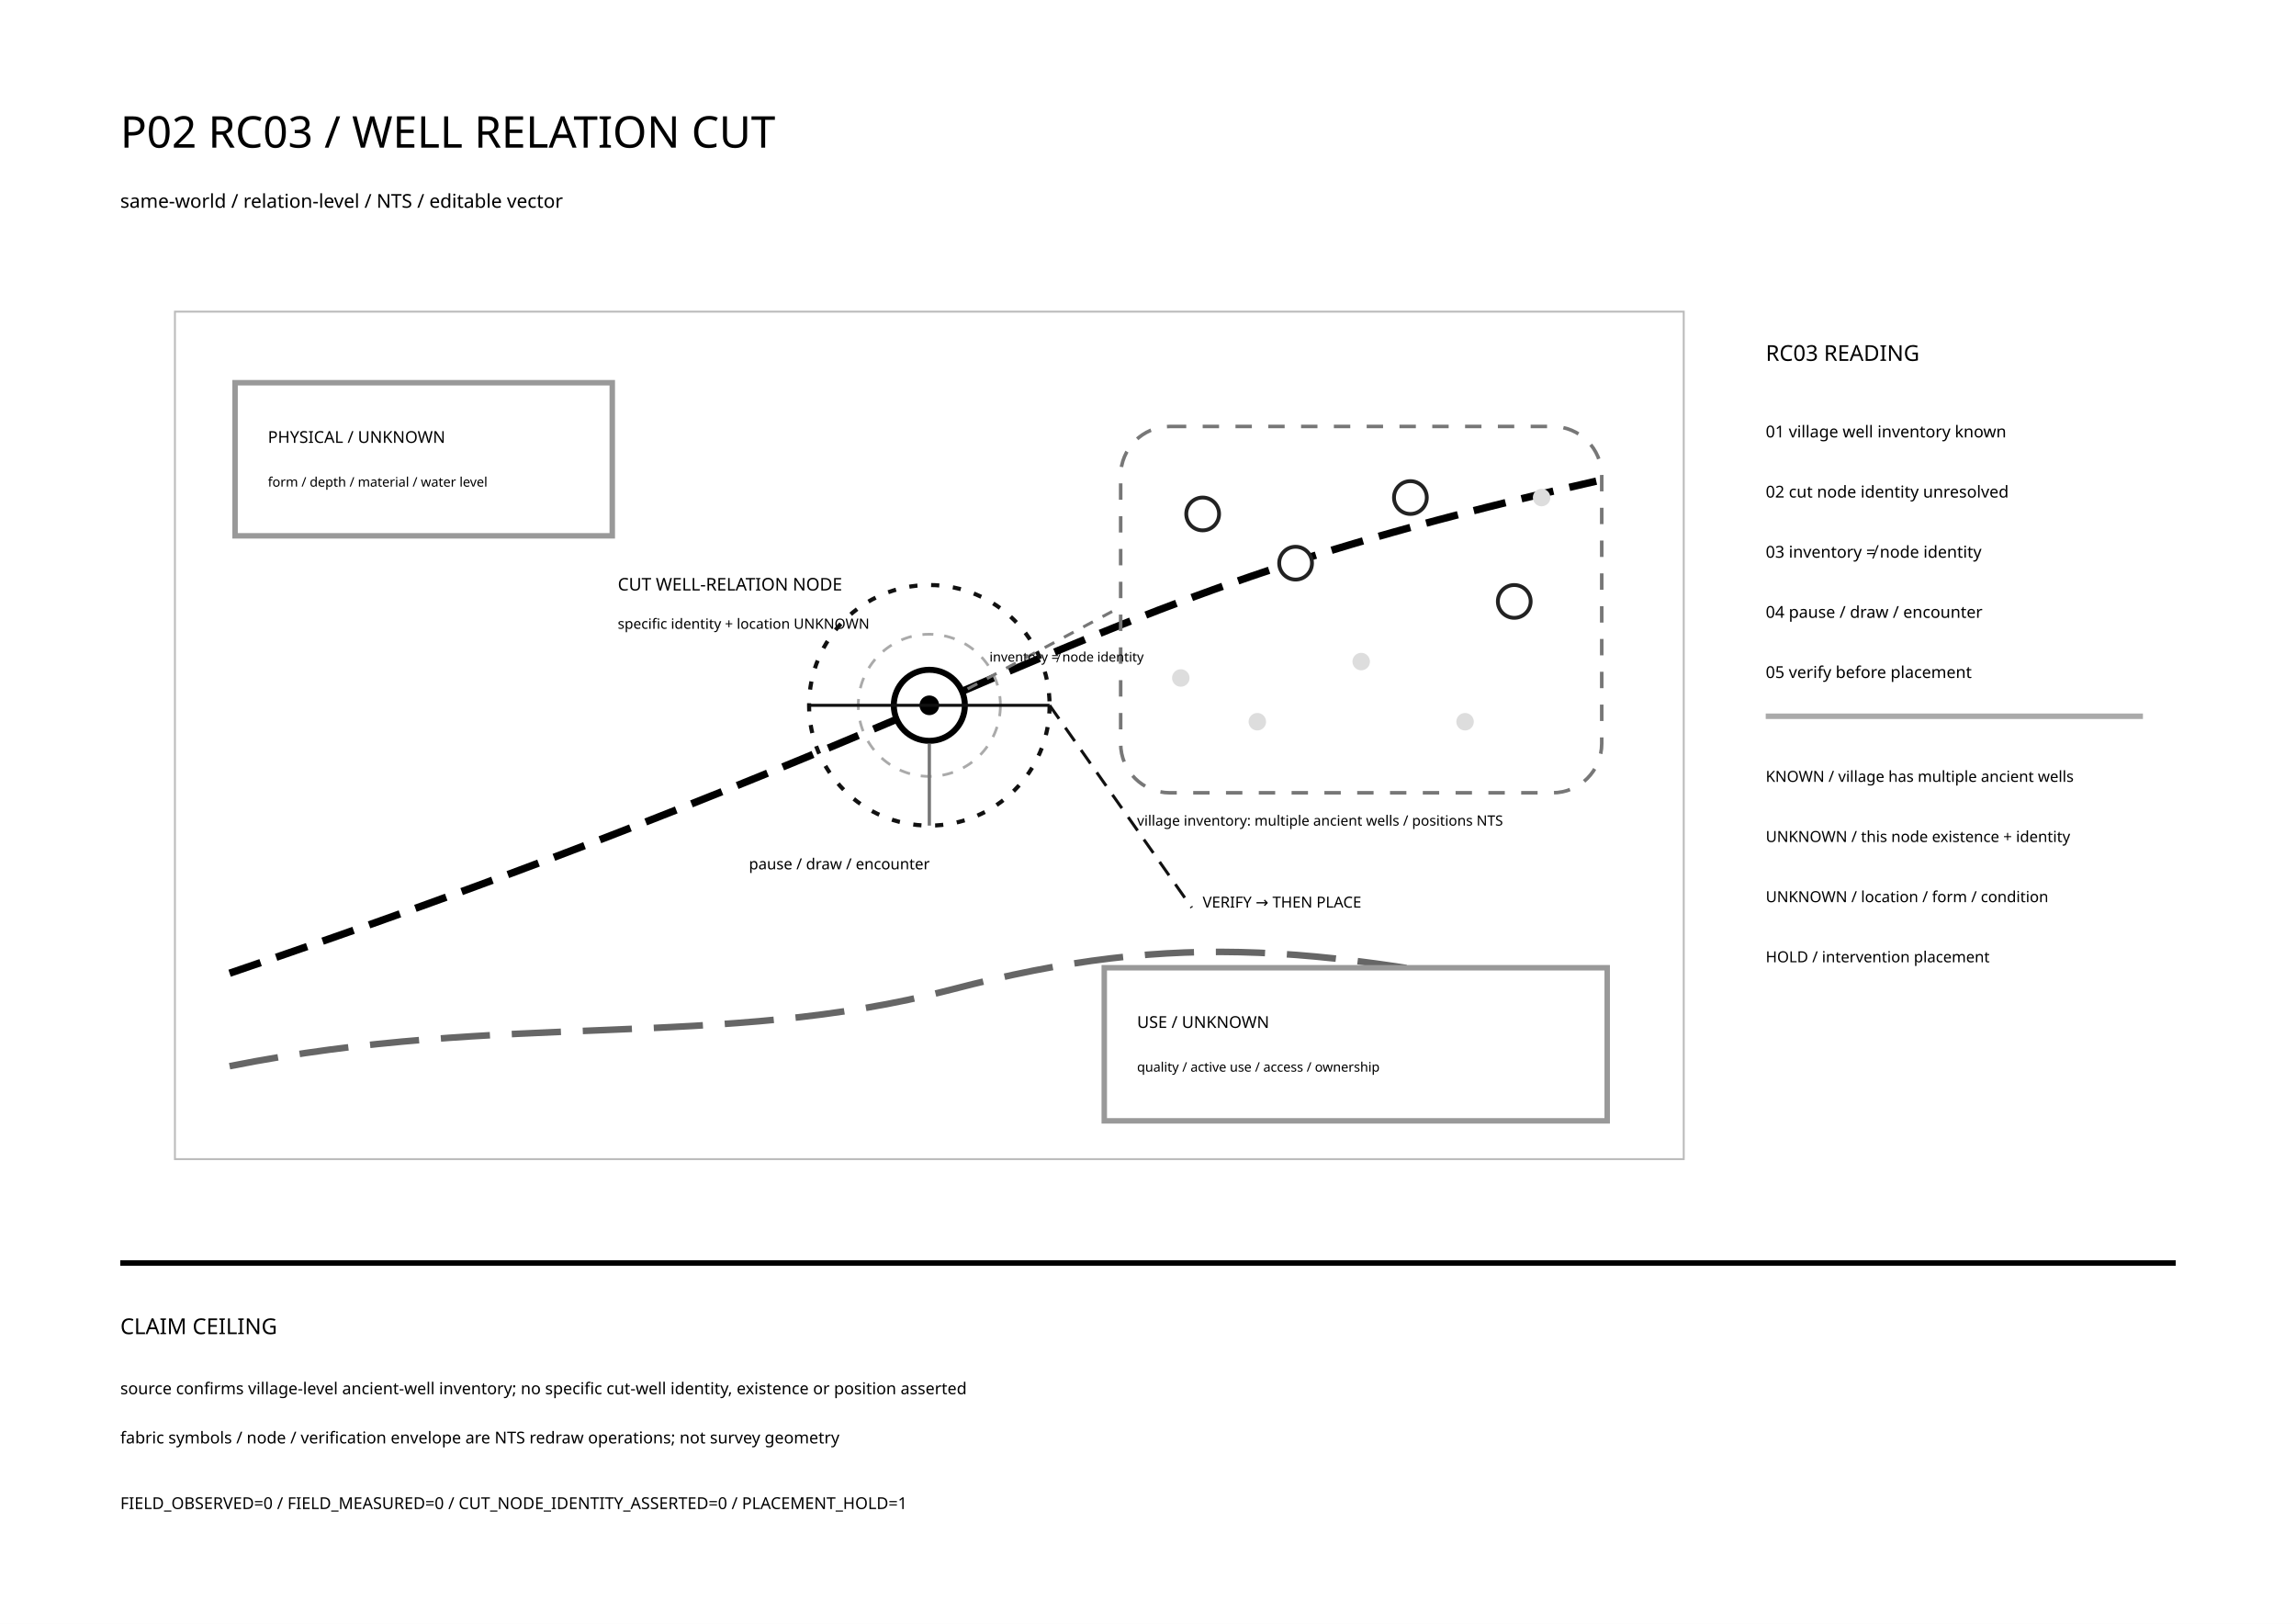
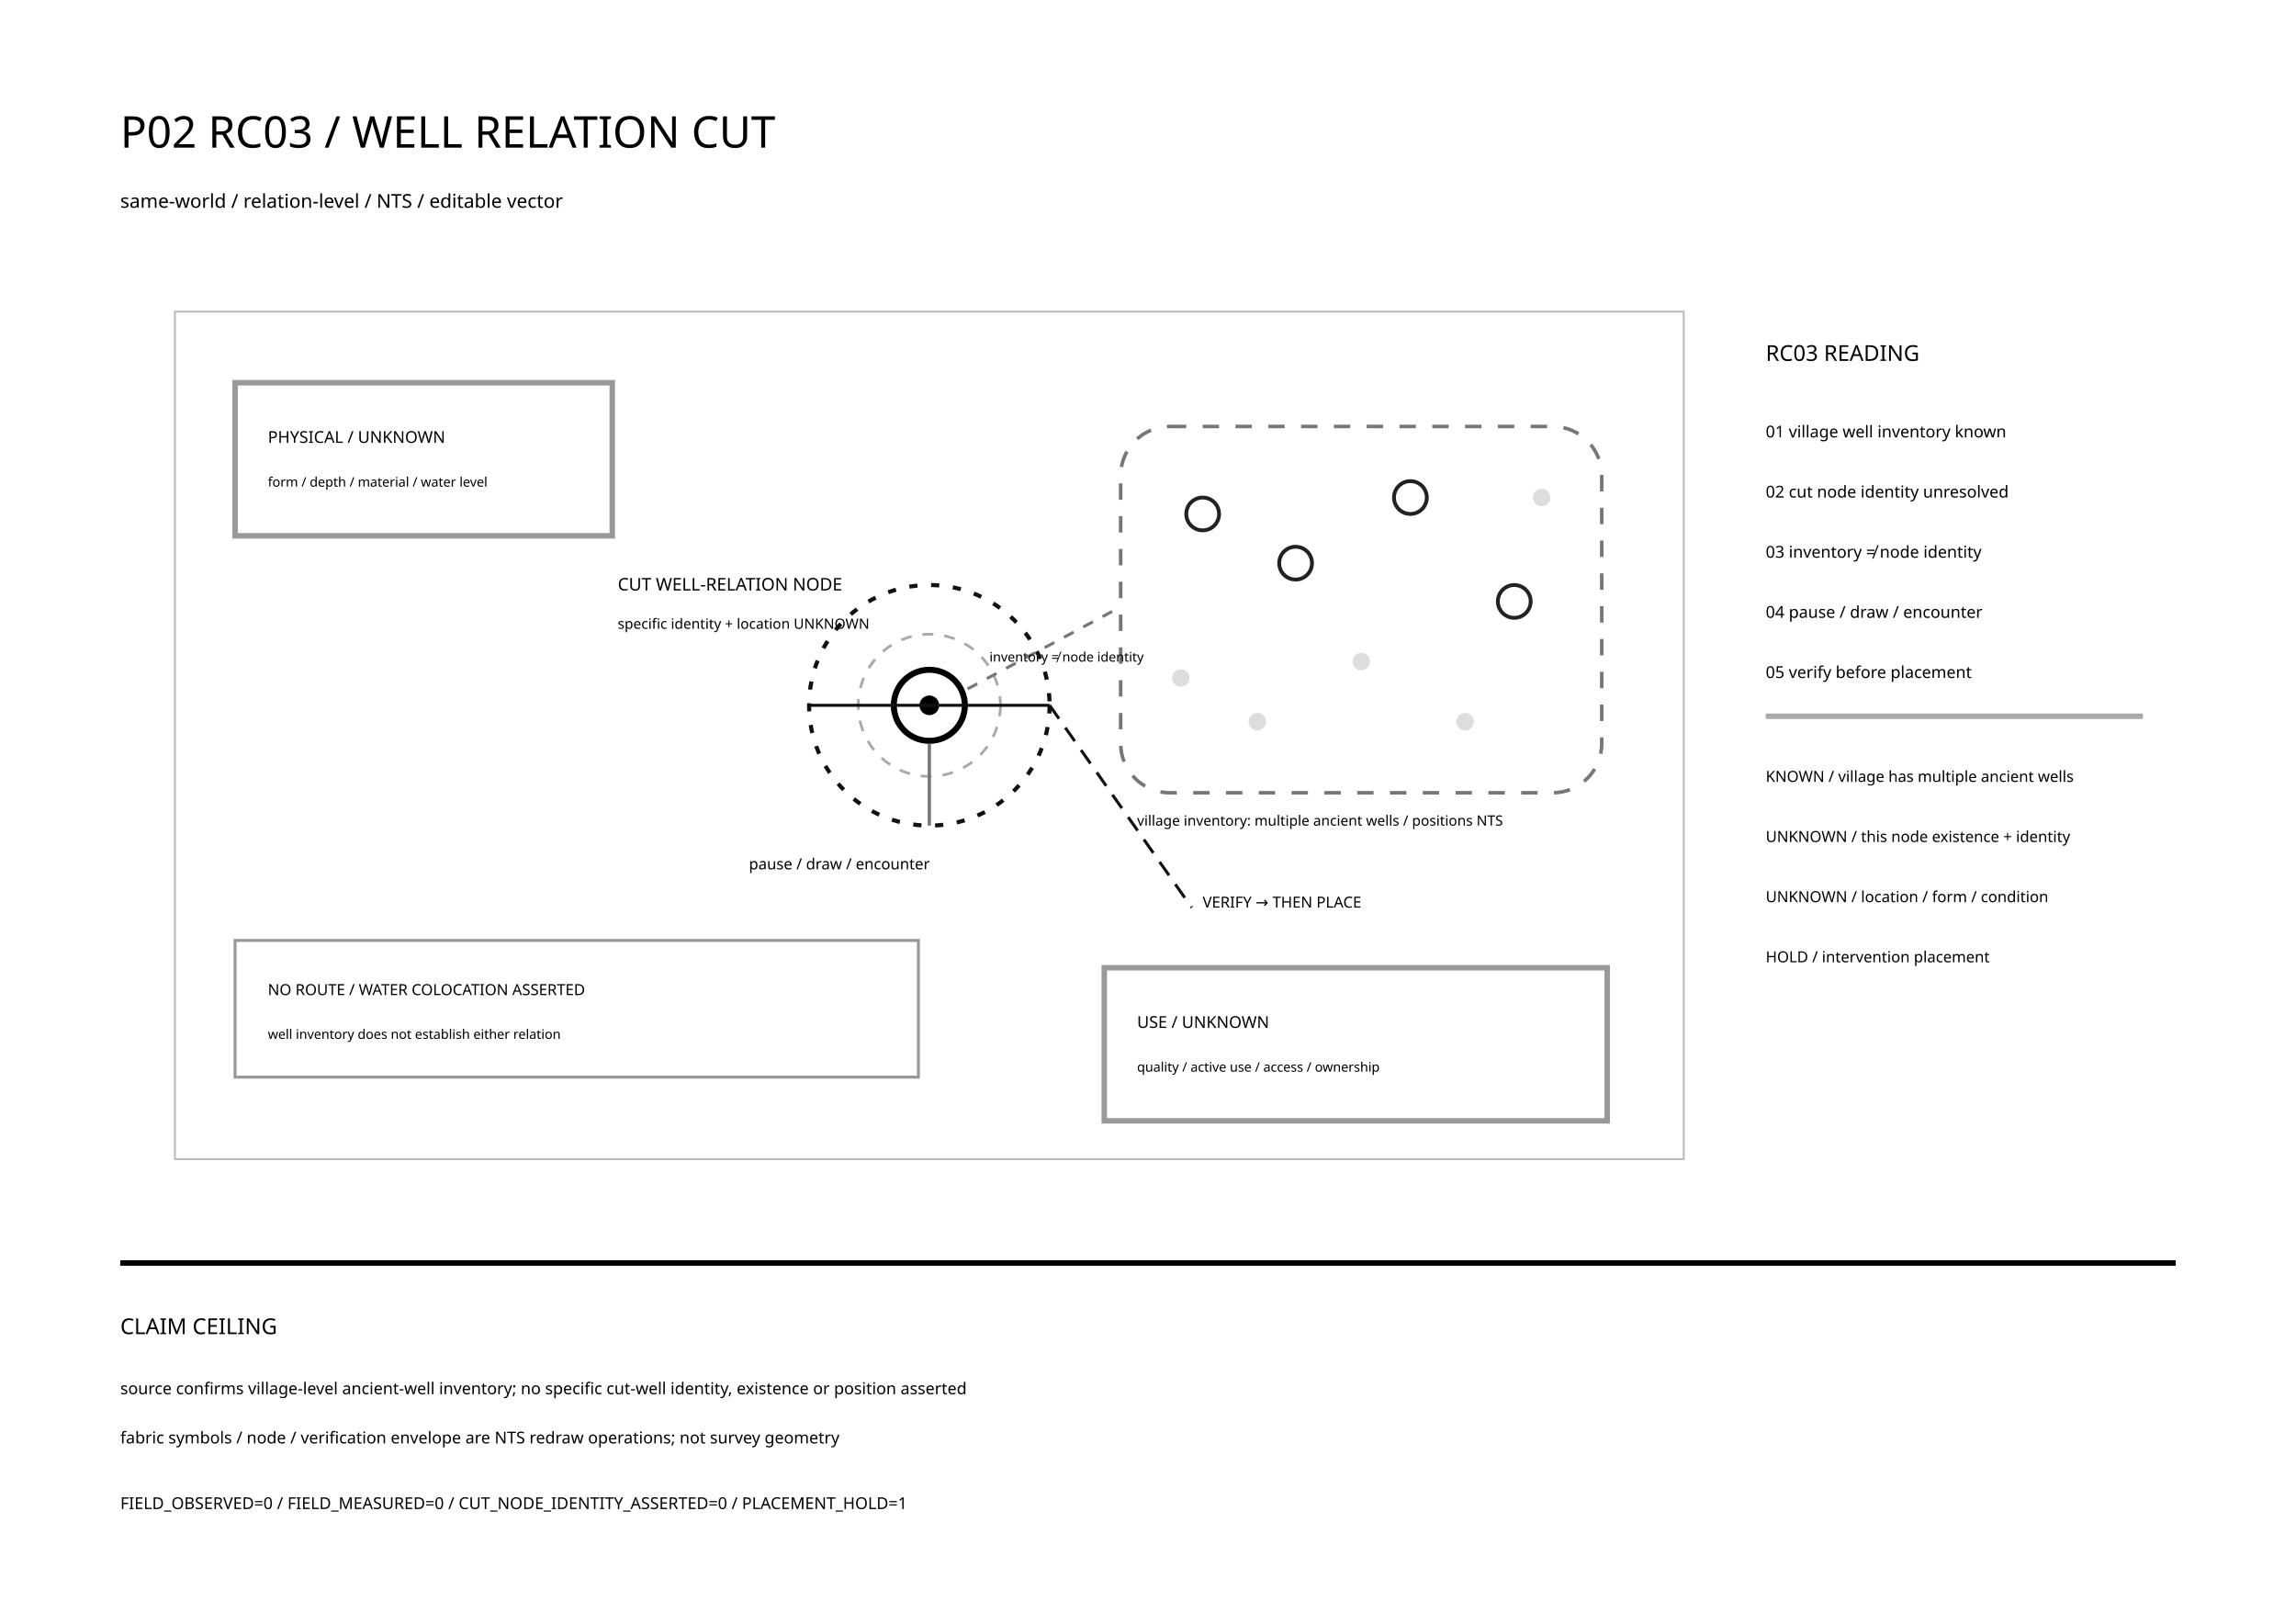
<svg xmlns="http://www.w3.org/2000/svg" width="420mm" height="297mm" viewBox="0 0 420 297">
  <rect width="420" height="297" fill="white" />
  <g id="L00-FRAME" font-family="sans-serif">
    <text x="22" y="27" font-size="8">P02 RC03 / WELL RELATION CUT</text>
    <text x="22" y="38" font-size="3.5">same-world / relation-level / NTS / editable vector</text>
  </g>
  <g id="L08-FIELD">
    <rect x="32" y="57" width="276" height="155" fill="none" stroke="#bbb" stroke-width="0.35" />
  </g>
-   <g id="L10-RELATIONS" fill="none">
-     <path id="REL-ROUTE-PRIMARY-01" d="M42 178 C92 161 128 147 170 129 S235 101 292 88" stroke="black" stroke-width="1.35" stroke-dasharray="6 3" />
-     <path id="REL-WATER-01" d="M42 195 C92 185 132 192 174 181 S242 173 294 184" stroke="#666" stroke-width="1.2" stroke-dasharray="9 4" />
+   <g id="L10-RELATION-EXCLUSIONS" font-family="sans-serif">
+     <rect x="43" y="172" width="125" height="25" fill="white" stroke="#999" stroke-width="0.55" />
+     <text x="49" y="182" font-size="2.8">NO ROUTE / WATER COLOCATION ASSERTED</text>
+     <text x="49" y="190" font-size="2.4">well inventory does not establish either relation</text>
  </g>
  <g id="L11-HERITAGE-FABRIC" font-family="sans-serif">
    <rect id="RC03-HERITAGE-FABRIC-EXTENT-NTS" x="205" y="78" width="88" height="67" rx="9" fill="none" stroke="#777" stroke-width="0.65" stroke-dasharray="3 3" />
    <g id="RC03-ANCIENT-WELL-INVENTORY-NTS" fill="white" stroke="#222" stroke-width="0.7">
      <circle cx="220" cy="94" r="3" />
      <circle cx="237" cy="103" r="3" />
      <circle cx="258" cy="91" r="3" />
      <circle cx="277" cy="110" r="3" />
    </g>
    <g id="RC03-OTHER-HERITAGE-FABRIC-NTS" fill="#ddd">
      <circle cx="216" cy="124" r="1.6" />
      <circle cx="230" cy="132" r="1.6" />
      <circle cx="249" cy="121" r="1.6" />
      <circle cx="268" cy="132" r="1.6" />
      <circle cx="282" cy="91" r="1.6" />
    </g>
    <text x="208" y="151" font-size="2.6">village inventory: multiple ancient wells / positions NTS</text>
  </g>
  <g id="L15-WELL" font-family="sans-serif">
    <circle cx="170" cy="129" r="13" fill="none" stroke="#aaa" stroke-width="0.5" stroke-dasharray="2 2" />
    <circle id="RC03-WELL-RELATION-NODE" cx="170" cy="129" r="6.5" fill="white" stroke="black" stroke-width="1.1" />
    <circle cx="170" cy="129" r="1.8" />
    <text x="113" y="108" font-size="3.2">CUT WELL-RELATION NODE</text>
    <text x="113" y="115" font-size="2.6">specific identity + location UNKNOWN</text>
    <path id="RC03-INVENTORY-NOT-IDENTITY-LINK" d="M177 126 L205 111" stroke="#777" stroke-width="0.55" stroke-dasharray="2 2" />
    <text x="181" y="121" font-size="2.4">inventory ≠ node identity</text>
    <path d="M170 136 L170 151" stroke="#777" stroke-width="0.6" />
    <text x="137" y="159" font-size="2.8">pause / draw / encounter</text>
  </g>
  <g id="L18-VERIFICATION-HOLD" font-family="sans-serif">
    <circle id="RC03-VERIFICATION-ENVELOPE" cx="170" cy="129" r="22" fill="none" stroke="#111" stroke-width="0.75" stroke-dasharray="1.5 2.5" />
    <path id="RC03-PLACEMENT-HOLD-AXIS" d="M148 129 H192" fill="none" stroke="#111" stroke-width="0.55" />
    <path id="RC03-VERIFY-THEN-PLACE" d="M192 129 L218 166" fill="none" stroke="#111" stroke-width="0.55" stroke-dasharray="3 2" />
    <text x="220" y="166" font-size="2.8">VERIFY → THEN PLACE</text>
  </g>
  <g id="L20-STATE" font-family="sans-serif">
    <rect x="43" y="70" width="69" height="28" fill="white" stroke="#999" />
    <text x="49" y="81" font-size="3">PHYSICAL / UNKNOWN</text>
    <text x="49" y="89" font-size="2.4">form / depth / material / water level</text>
    <rect x="202" y="177" width="92" height="28" fill="white" stroke="#999" />
    <text x="208" y="188" font-size="3">USE / UNKNOWN</text>
    <text x="208" y="196" font-size="2.4">quality / active use / access / ownership</text>
  </g>
  <g id="L30-READING" font-family="sans-serif">
    <text x="323" y="66" font-size="4">RC03 READING</text>
    <text x="323" y="80" font-size="3">01 village well inventory known</text>
    <text x="323" y="91" font-size="3">02 cut node identity unresolved</text>
    <text x="323" y="102" font-size="3">03 inventory ≠ node identity</text>
    <text x="323" y="113" font-size="3">04 pause / draw / encounter</text>
    <text x="323" y="124" font-size="3">05 verify before placement</text>
    <line x1="323" y1="131" x2="392" y2="131" stroke="#aaa" />
    <text x="323" y="143" font-size="2.8">KNOWN / village has multiple ancient wells</text>
    <text x="323" y="154" font-size="2.8">UNKNOWN / this node existence + identity</text>
    <text x="323" y="165" font-size="2.8">UNKNOWN / location / form / condition</text>
    <text x="323" y="176" font-size="2.8">HOLD / intervention placement</text>
  </g>
  <g id="L40-CLAIM" font-family="sans-serif">
    <line x1="22" y1="231" x2="398" y2="231" stroke="black" />
    <text x="22" y="244" font-size="4">CLAIM CEILING</text>
    <text x="22" y="255" font-size="3">source confirms village-level ancient-well inventory; no specific cut-well identity, existence or position asserted</text>
    <text x="22" y="264" font-size="3">fabric symbols / node / verification envelope are NTS redraw operations; not survey geometry</text>
    <text x="22" y="276" font-size="3">FIELD_OBSERVED=0 / FIELD_MEASURED=0 / CUT_NODE_IDENTITY_ASSERTED=0 / PLACEMENT_HOLD=1</text>
  </g>
</svg>
